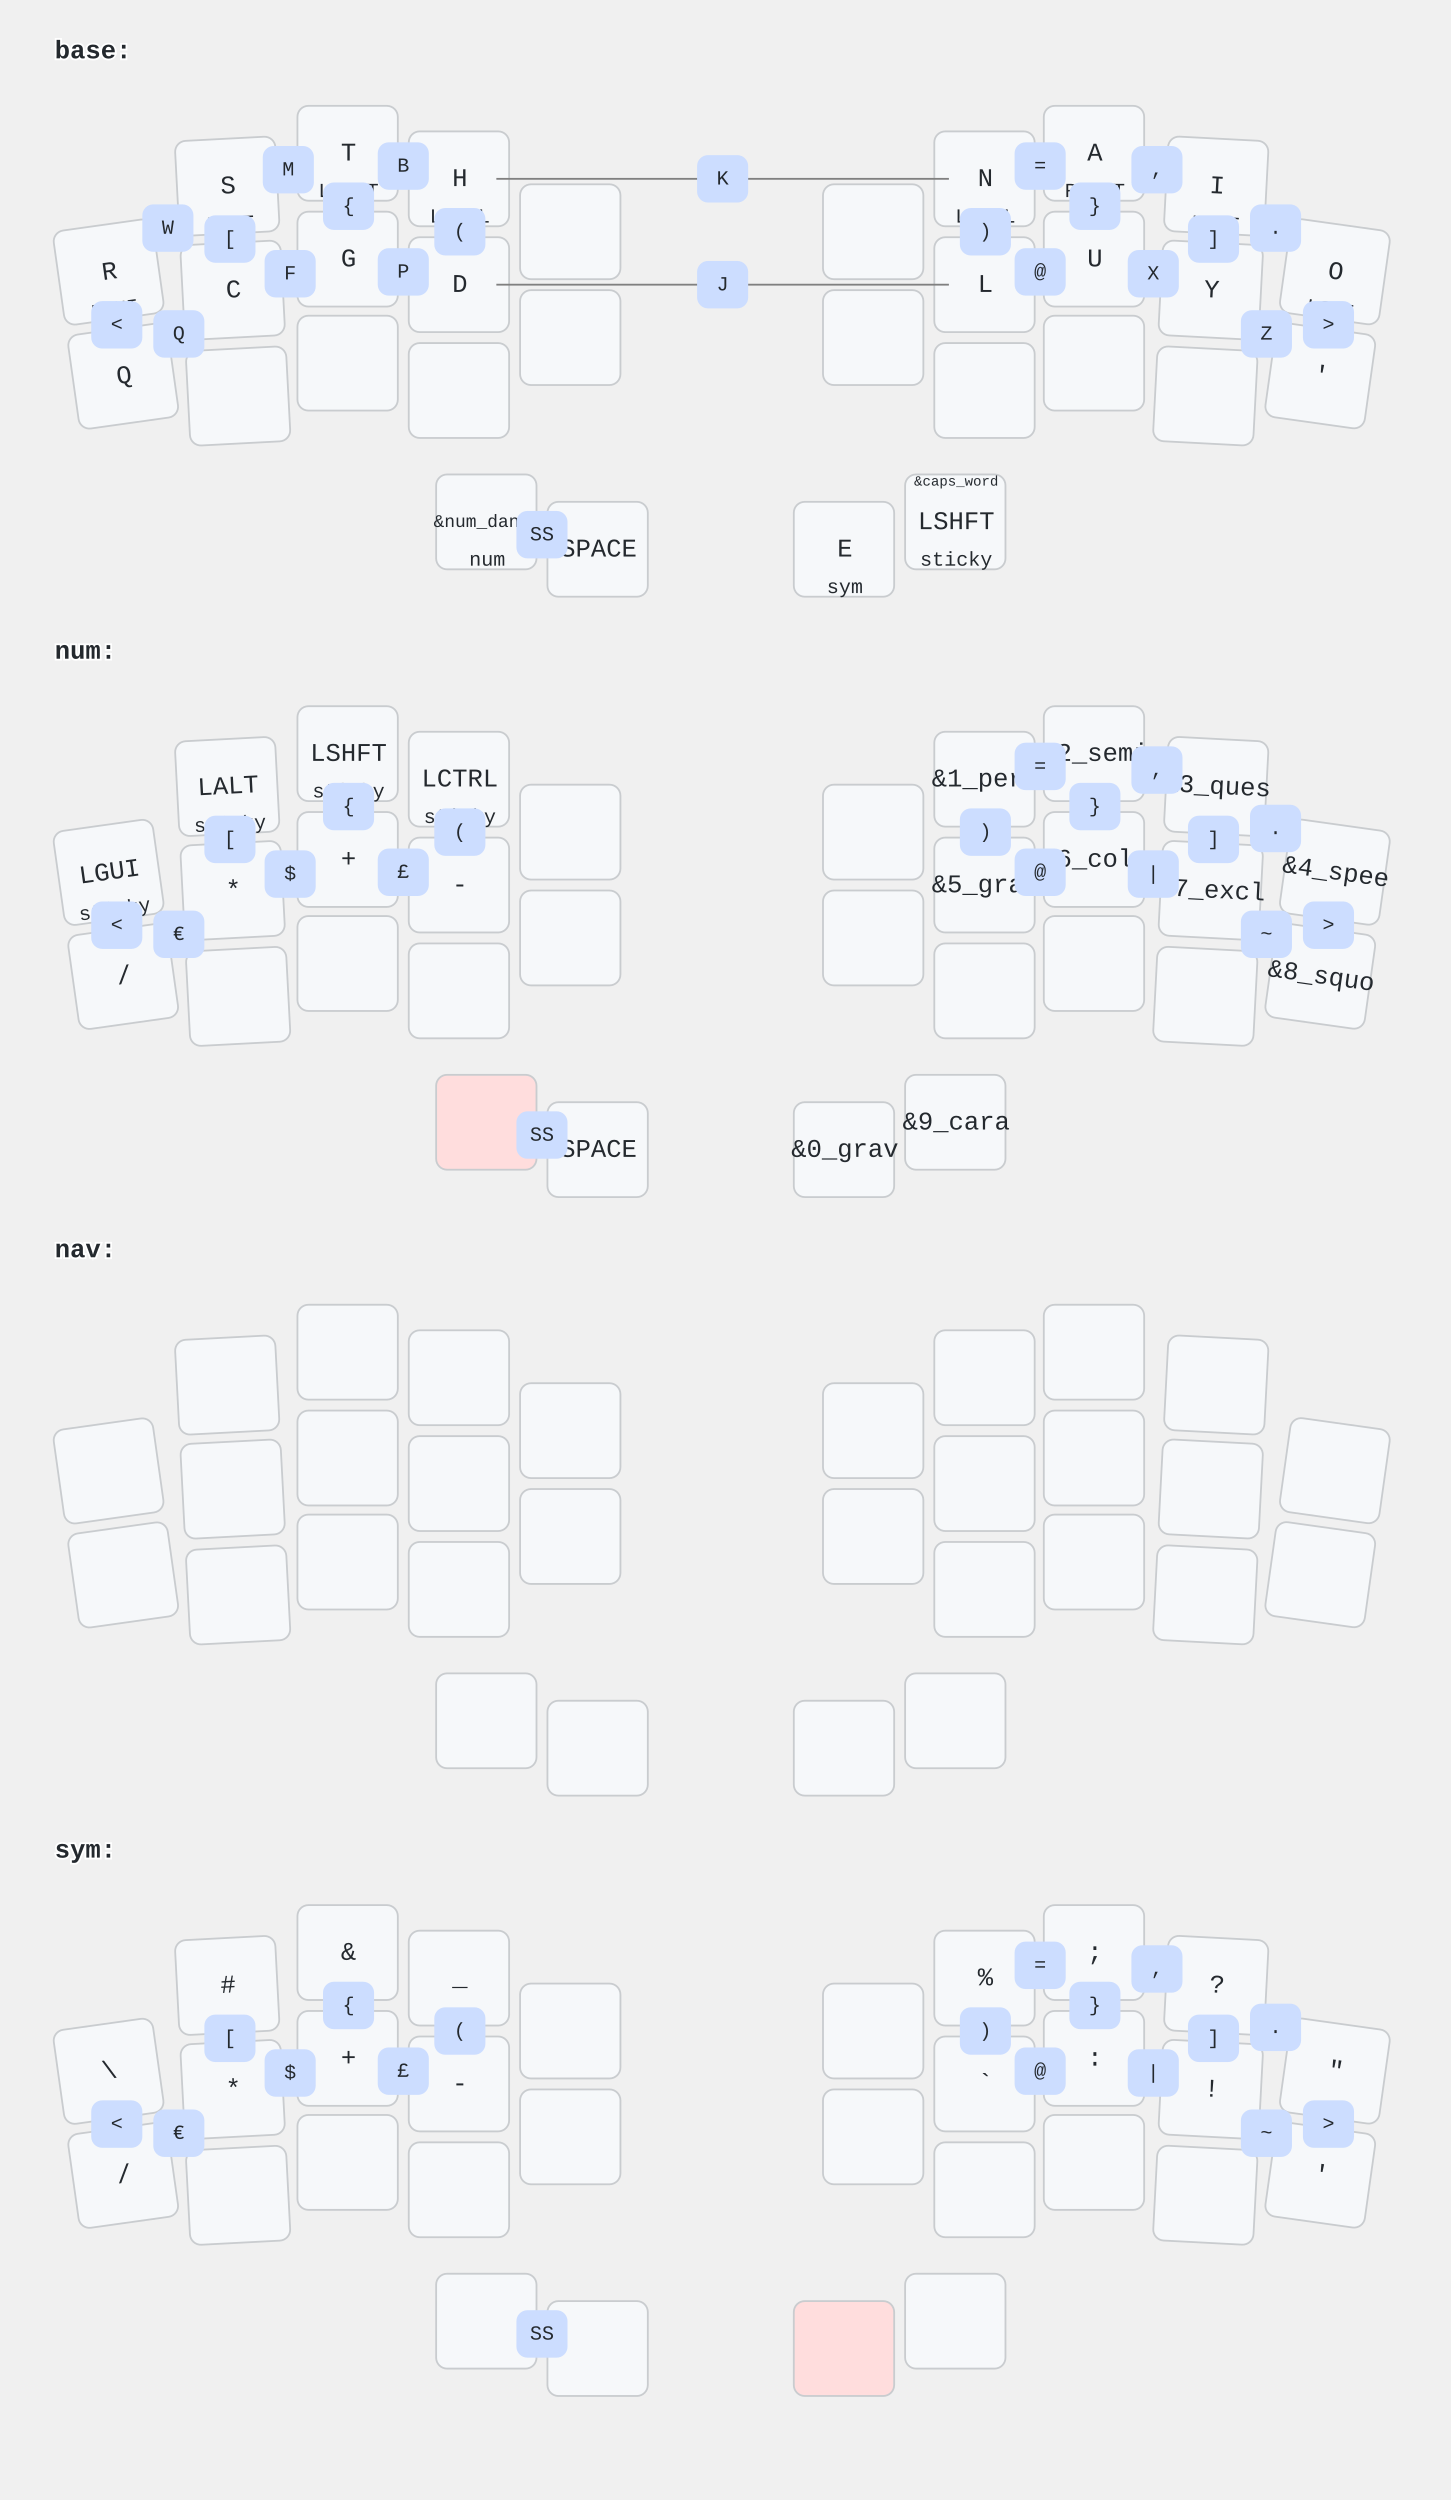
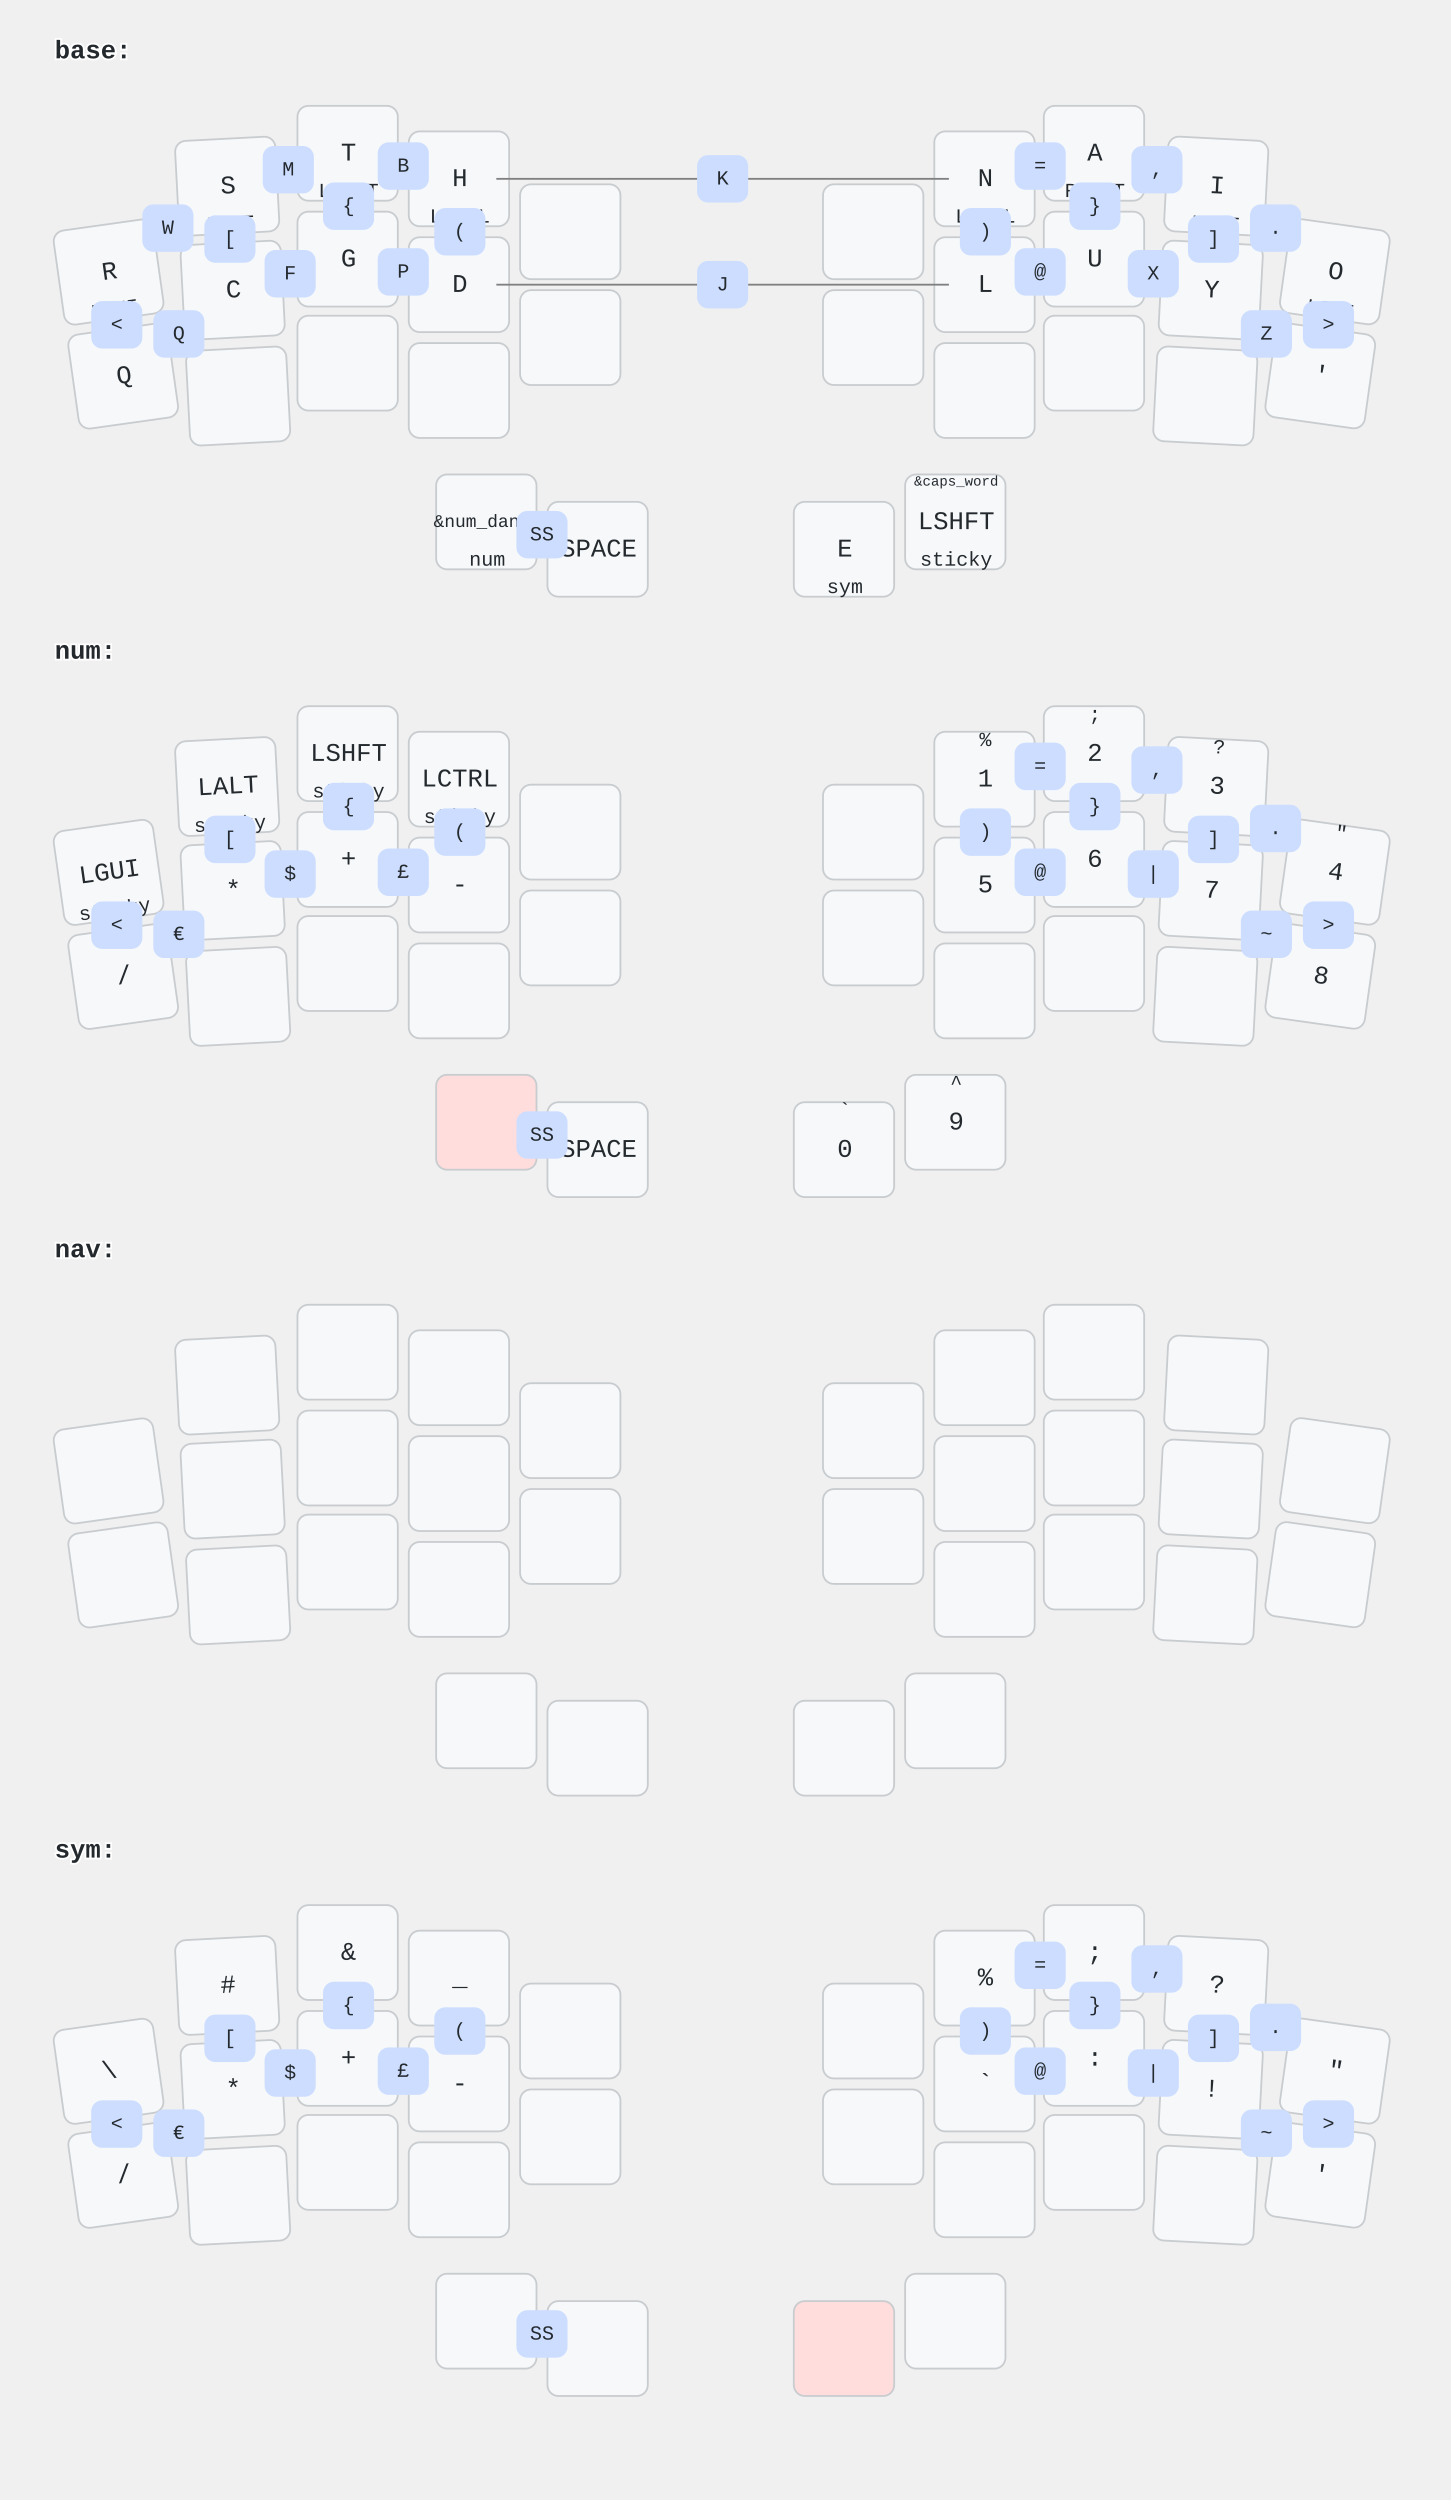
<svg xmlns="http://www.w3.org/2000/svg" width="795" height="1370" viewBox="0 0 795 1370" class="keymap">
  <style>/* inherit t  o force styles through use tags */
svg path {
    fill: inherit;
}

/* font and background color specifications */
svg.keymap {
    font-family: SFMono-Regular,Consolas,Liberation Mono,Menlo,monospace;
    font-size: 14px;
    font-kerning: normal;
    text-rendering: optimizeLegibility;
    fill: #24292e;
}

/* default key styling */
rect.key {
    fill: #f6f8fa;
    stroke: #c9cccf;
    stroke-width: 1;
}

/* default key side styling, only used is draw_key_sides is set */
rect.side {
    filter: brightness(90%);
}

/* color accent for combo boxes */
rect.combo, rect.combo-separate {
    fill: #cdf;
}

/* color accent for held keys */
rect.held, rect.combo.held {
    fill: #fdd;
}

/* color accent for ghost (optional) keys */
rect.ghost, rect.combo.ghost {
    stroke-dasharray: 4, 4;
    stroke-width: 2;
}

text {
    text-anchor: middle;
    dominant-baseline: middle;
}

/* styling for layer labels */
text.label {
    font-weight: bold;
    text-anchor: start;
    stroke: white;
    stroke-width: 2;
    paint-order: stroke;
}

/* styling for combo tap, and key hold/shifted label text */
text.combo, text.hold, text.shifted {
    font-size: 11px;
}

text.hold {
    text-anchor: middle;
    dominant-baseline: auto;
}

text.shifted {
    text-anchor: middle;
    dominant-baseline: hanging;
}

/* styling for hold/shifted label text in combo box */
text.combo.hold, text.combo.shifted {
    font-size: 8px;
}

/* lighter symbol for transparent keys */
text.trans {
    fill: #7b7e81;
}

/* styling for combo dendrons */
path.combo {
    stroke-width: 1;
    stroke: gray;
    fill: none;
}

/* Start Tabler Icons Cleanup */
/* cannot use height/width with glyphs */
.icon-tabler &gt; path {
    fill: inherit;
    stroke: inherit;
    stroke-width: 2;
}
/* hide tabler's default box */
.icon-tabler &gt; path[stroke="none"][fill="none"] {
    visibility: hidden;
}
/* End Tabler Icons Cleanup */
</style>
  <g transform="translate(30, 0)" class="layer-base">
    <text x="0" y="28" class="label">base:</text>
    <g transform="translate(0, 56)">
      <g transform="translate(30, 93) rotate(-8.0)" class="key keypos-0">
        <rect rx="6" ry="6" x="-28" y="-26" width="55" height="52" class="key" />
        <text x="0" y="0" class="key tap">R</text>
        <text x="0" y="24" class="key hold">LGUI</text>
      </g>
      <g transform="translate(95, 46) rotate(-3.0)" class="key keypos-1">
        <rect rx="6" ry="6" x="-28" y="-26" width="55" height="52" class="key" />
        <text x="0" y="0" class="key tap">S</text>
        <text x="0" y="24" class="key hold">LALT</text>
      </g>
      <g transform="translate(161, 28)" class="key keypos-2">
        <rect rx="6" ry="6" x="-28" y="-26" width="55" height="52" class="key" />
        <text x="0" y="0" class="key tap">T</text>
        <text x="0" y="24" class="key hold">LSHFT</text>
      </g>
      <g transform="translate(222, 42)" class="key keypos-3">
        <rect rx="6" ry="6" x="-28" y="-26" width="55" height="52" class="key" />
        <text x="0" y="0" class="key tap">H</text>
        <text x="0" y="24" class="key hold">LCTRL</text>
      </g>
      <g transform="translate(283, 71)" class="key trans keypos-4">
        <rect rx="6" ry="6" x="-28" y="-26" width="55" height="52" class="key trans" />
      </g>
      <g transform="translate(449, 71)" class="key trans keypos-5">
        <rect rx="6" ry="6" x="-28" y="-26" width="55" height="52" class="key trans" />
      </g>
      <g transform="translate(510, 42)" class="key keypos-6">
        <rect rx="6" ry="6" x="-28" y="-26" width="55" height="52" class="key" />
        <text x="0" y="0" class="key tap">N</text>
        <text x="0" y="24" class="key hold">LCTRL</text>
      </g>
      <g transform="translate(570, 28)" class="key keypos-7">
        <rect rx="6" ry="6" x="-28" y="-26" width="55" height="52" class="key" />
        <text x="0" y="0" class="key tap">A</text>
        <text x="0" y="24" class="key hold">RSHFT</text>
      </g>
      <g transform="translate(637, 46) rotate(3.0)" class="key keypos-8">
        <rect rx="6" ry="6" x="-28" y="-26" width="55" height="52" class="key" />
        <text x="0" y="0" class="key tap">I</text>
        <text x="0" y="24" class="key hold">LALT</text>
      </g>
      <g transform="translate(702, 93) rotate(8.0)" class="key keypos-9">
        <rect rx="6" ry="6" x="-28" y="-26" width="55" height="52" class="key" />
        <text x="0" y="0" class="key tap">O</text>
        <text x="0" y="24" class="key hold">LGUI</text>
      </g>
      <g transform="translate(38, 150) rotate(-8.0)" class="key keypos-10">
        <rect rx="6" ry="6" x="-28" y="-26" width="55" height="52" class="key" />
        <text x="0" y="0" class="key tap">Q</text>
      </g>
      <g transform="translate(98, 103) rotate(-3.0)" class="key keypos-11">
        <rect rx="6" ry="6" x="-28" y="-26" width="55" height="52" class="key" />
        <text x="0" y="0" class="key tap">C</text>
      </g>
      <g transform="translate(161, 86)" class="key keypos-12">
        <rect rx="6" ry="6" x="-28" y="-26" width="55" height="52" class="key" />
        <text x="0" y="0" class="key tap">G</text>
      </g>
      <g transform="translate(222, 100)" class="key keypos-13">
        <rect rx="6" ry="6" x="-28" y="-26" width="55" height="52" class="key" />
        <text x="0" y="0" class="key tap">D</text>
      </g>
      <g transform="translate(283, 129)" class="key trans keypos-14">
        <rect rx="6" ry="6" x="-28" y="-26" width="55" height="52" class="key trans" />
      </g>
      <g transform="translate(449, 129)" class="key trans keypos-15">
        <rect rx="6" ry="6" x="-28" y="-26" width="55" height="52" class="key trans" />
      </g>
      <g transform="translate(510, 100)" class="key keypos-16">
        <rect rx="6" ry="6" x="-28" y="-26" width="55" height="52" class="key" />
        <text x="0" y="0" class="key tap">L</text>
      </g>
      <g transform="translate(570, 86)" class="key keypos-17">
        <rect rx="6" ry="6" x="-28" y="-26" width="55" height="52" class="key" />
        <text x="0" y="0" class="key tap">U</text>
      </g>
      <g transform="translate(634, 103) rotate(3.0)" class="key keypos-18">
        <rect rx="6" ry="6" x="-28" y="-26" width="55" height="52" class="key" />
        <text x="0" y="0" class="key tap">Y</text>
      </g>
      <g transform="translate(694, 150) rotate(8.0)" class="key keypos-19">
        <rect rx="6" ry="6" x="-28" y="-26" width="55" height="52" class="key" />
        <text x="0" y="0" class="key tap">'</text>
      </g>
      <g transform="translate(101, 161) rotate(-3.0)" class="key trans keypos-20">
        <rect rx="6" ry="6" x="-28" y="-26" width="55" height="52" class="key trans" />
      </g>
      <g transform="translate(161, 143)" class="key trans keypos-21">
        <rect rx="6" ry="6" x="-28" y="-26" width="55" height="52" class="key trans" />
      </g>
      <g transform="translate(222, 158)" class="key trans keypos-22">
        <rect rx="6" ry="6" x="-28" y="-26" width="55" height="52" class="key trans" />
      </g>
      <g transform="translate(510, 158)" class="key trans keypos-23">
        <rect rx="6" ry="6" x="-28" y="-26" width="55" height="52" class="key trans" />
      </g>
      <g transform="translate(570, 143)" class="key trans keypos-24">
        <rect rx="6" ry="6" x="-28" y="-26" width="55" height="52" class="key trans" />
      </g>
      <g transform="translate(631, 161) rotate(3.0)" class="key trans keypos-25">
        <rect rx="6" ry="6" x="-28" y="-26" width="55" height="52" class="key trans" />
      </g>
      <g transform="translate(237, 230)" class="key keypos-26">
        <rect rx="6" ry="6" x="-28" y="-26" width="55" height="52" class="key" />
        <text x="0" y="0" class="key tap">
          <tspan style="font-size: 70%">&amp;num_dance</tspan>
        </text>
        <text x="0" y="24" class="key hold">num</text>
      </g>
      <g transform="translate(298, 245)" class="key keypos-27">
        <rect rx="6" ry="6" x="-28" y="-26" width="55" height="52" class="key" />
        <text x="0" y="0" class="key tap">SPACE</text>
      </g>
      <g transform="translate(433, 245)" class="key keypos-28">
        <rect rx="6" ry="6" x="-28" y="-26" width="55" height="52" class="key" />
        <text x="0" y="0" class="key tap">E</text>
        <text x="0" y="24" class="key hold">sym</text>
      </g>
      <g transform="translate(494, 230)" class="key keypos-29">
        <rect rx="6" ry="6" x="-28" y="-26" width="55" height="52" class="key" />
        <text x="0" y="0" class="key tap">LSHFT</text>
        <text x="0" y="24" class="key hold">sticky</text>
        <text x="0" y="-24" class="key shifted">
          <tspan style="font-size: 70%">&amp;caps_word</tspan>
        </text>
      </g>
      <g class="combo combopos-0">
        <rect rx="6" ry="6" x="48" y="56" width="28" height="26" class="combo" />
        <text x="62" y="69" class="combo tap">W</text>
      </g>
      <g class="combo combopos-1">
        <rect rx="6" ry="6" x="114" y="24" width="28" height="26" class="combo" />
        <text x="128" y="37" class="combo tap">M</text>
      </g>
      <g class="combo combopos-2">
        <rect rx="6" ry="6" x="177" y="22" width="28" height="26" class="combo" />
        <text x="191" y="35" class="combo tap">B</text>
      </g>
      <g class="combo combopos-3">
        <path d="M366,42 l-124,0" class="combo" />
        <path d="M366,42 l124,0" class="combo" />
        <rect rx="6" ry="6" x="352" y="29" width="28" height="26" class="combo" />
        <text x="366" y="42" class="combo tap">K</text>
      </g>
      <g class="combo combopos-4">
        <rect rx="6" ry="6" x="526" y="22" width="28" height="26" class="combo" />
        <text x="540" y="35" class="combo tap">=</text>
      </g>
      <g class="combo combopos-5">
        <rect rx="6" ry="6" x="590" y="24" width="28" height="26" class="combo" />
        <text x="604" y="37" class="combo tap">,</text>
      </g>
      <g class="combo combopos-6">
        <rect rx="6" ry="6" x="655" y="56" width="28" height="26" class="combo" />
        <text x="669" y="69" class="combo tap">.</text>
      </g>
      <g class="combo combopos-7">
        <rect rx="6" ry="6" x="54" y="114" width="28" height="26" class="combo" />
        <text x="68" y="127" class="combo tap">Q</text>
      </g>
      <g class="combo combopos-8">
        <rect rx="6" ry="6" x="115" y="81" width="28" height="26" class="combo" />
        <text x="129" y="94" class="combo tap">F</text>
      </g>
      <g class="combo combopos-9">
        <rect rx="6" ry="6" x="177" y="80" width="28" height="26" class="combo" />
        <text x="191" y="93" class="combo tap">P</text>
      </g>
      <g class="combo combopos-10">
        <path d="M366,100 l-124,0" class="combo" />
        <path d="M366,100 l124,0" class="combo" />
        <rect rx="6" ry="6" x="352" y="87" width="28" height="26" class="combo" />
        <text x="366" y="100" class="combo tap">J</text>
      </g>
      <g class="combo combopos-11">
        <rect rx="6" ry="6" x="526" y="80" width="28" height="26" class="combo" />
        <text x="540" y="93" class="combo tap">@</text>
      </g>
      <g class="combo combopos-12">
        <rect rx="6" ry="6" x="588" y="81" width="28" height="26" class="combo" />
        <text x="602" y="94" class="combo tap">X</text>
      </g>
      <g class="combo combopos-13">
        <rect rx="6" ry="6" x="650" y="114" width="28" height="26" class="combo" />
        <text x="664" y="127" class="combo tap">Z</text>
      </g>
      <g class="combo combopos-14">
        <rect rx="6" ry="6" x="253" y="224" width="28" height="26" class="combo" />
        <text x="267" y="237" class="combo tap">SS</text>
      </g>
      <g class="combo combopos-15">
        <rect rx="6" ry="6" x="20" y="109" width="28" height="26" class="combo" />
        <text x="34" y="122" class="combo tap">&lt;</text>
      </g>
      <g class="combo combopos-16">
        <rect rx="6" ry="6" x="82" y="62" width="28" height="26" class="combo" />
        <text x="96" y="75" class="combo tap">[</text>
      </g>
      <g class="combo combopos-17">
        <rect rx="6" ry="6" x="147" y="44" width="28" height="26" class="combo" />
        <text x="161" y="57" class="combo tap">{</text>
      </g>
      <g class="combo combopos-18">
        <rect rx="6" ry="6" x="208" y="58" width="28" height="26" class="combo" />
        <text x="222" y="71" class="combo tap">(</text>
      </g>
      <g class="combo combopos-19">
        <rect rx="6" ry="6" x="496" y="58" width="28" height="26" class="combo" />
        <text x="510" y="71" class="combo tap">)</text>
      </g>
      <g class="combo combopos-20">
        <rect rx="6" ry="6" x="556" y="44" width="28" height="26" class="combo" />
        <text x="570" y="57" class="combo tap">}</text>
      </g>
      <g class="combo combopos-21">
        <rect rx="6" ry="6" x="621" y="62" width="28" height="26" class="combo" />
        <text x="635" y="75" class="combo tap">]</text>
      </g>
      <g class="combo combopos-22">
        <rect rx="6" ry="6" x="684" y="109" width="28" height="26" class="combo" />
        <text x="698" y="122" class="combo tap">&gt;</text>
      </g>
    </g>
  </g>
  <g transform="translate(30, 329)" class="layer-num">
    <text x="0" y="28" class="label">num:</text>
    <g transform="translate(0, 56)">
      <g transform="translate(30, 93) rotate(-8.0)" class="key keypos-0">
        <rect rx="6" ry="6" x="-28" y="-26" width="55" height="52" class="key" />
        <text x="0" y="0" class="key tap">LGUI</text>
        <text x="0" y="24" class="key hold">sticky</text>
      </g>
      <g transform="translate(95, 46) rotate(-3.0)" class="key keypos-1">
        <rect rx="6" ry="6" x="-28" y="-26" width="55" height="52" class="key" />
        <text x="0" y="0" class="key tap">LALT</text>
        <text x="0" y="24" class="key hold">sticky</text>
      </g>
      <g transform="translate(161, 28)" class="key keypos-2">
        <rect rx="6" ry="6" x="-28" y="-26" width="55" height="52" class="key" />
        <text x="0" y="0" class="key tap">LSHFT</text>
        <text x="0" y="24" class="key hold">sticky</text>
      </g>
      <g transform="translate(222, 42)" class="key keypos-3">
        <rect rx="6" ry="6" x="-28" y="-26" width="55" height="52" class="key" />
        <text x="0" y="0" class="key tap">LCTRL</text>
        <text x="0" y="24" class="key hold">sticky</text>
      </g>
      <g transform="translate(283, 71)" class="key trans keypos-4">
        <rect rx="6" ry="6" x="-28" y="-26" width="55" height="52" class="key trans" />
      </g>
      <g transform="translate(449, 71)" class="key trans keypos-5">
        <rect rx="6" ry="6" x="-28" y="-26" width="55" height="52" class="key trans" />
      </g>
      <g transform="translate(510, 42)" class="key keypos-6">
        <rect rx="6" ry="6" x="-28" y="-26" width="55" height="52" class="key" />
-         <text x="0" y="0" class="key tap">&amp;1_perc</text>
+         <text x="0" y="0" class="key tap">1</text>
+         <text x="0" y="-24" class="key shifted">%</text>
      </g>
      <g transform="translate(570, 28)" class="key keypos-7">
        <rect rx="6" ry="6" x="-28" y="-26" width="55" height="52" class="key" />
-         <text x="0" y="0" class="key tap">&amp;2_semi</text>
+         <text x="0" y="0" class="key tap">2</text>
+         <text x="0" y="-24" class="key shifted">;</text>
      </g>
      <g transform="translate(637, 46) rotate(3.0)" class="key keypos-8">
        <rect rx="6" ry="6" x="-28" y="-26" width="55" height="52" class="key" />
-         <text x="0" y="0" class="key tap">&amp;3_ques</text>
+         <text x="0" y="0" class="key tap">3</text>
+         <text x="0" y="-24" class="key shifted">?</text>
      </g>
      <g transform="translate(702, 93) rotate(8.0)" class="key keypos-9">
        <rect rx="6" ry="6" x="-28" y="-26" width="55" height="52" class="key" />
-         <text x="0" y="0" class="key tap">&amp;4_spee</text>
+         <text x="0" y="0" class="key tap">4</text>
+         <text x="0" y="-24" class="key shifted">"</text>
      </g>
      <g transform="translate(38, 150) rotate(-8.0)" class="key keypos-10">
        <rect rx="6" ry="6" x="-28" y="-26" width="55" height="52" class="key" />
        <text x="0" y="0" class="key tap">/</text>
        <text x="0" y="-24" class="key shifted">\</text>
      </g>
      <g transform="translate(98, 103) rotate(-3.0)" class="key keypos-11">
        <rect rx="6" ry="6" x="-28" y="-26" width="55" height="52" class="key" />
        <text x="0" y="0" class="key tap">*</text>
        <text x="0" y="-24" class="key shifted">#</text>
      </g>
      <g transform="translate(161, 86)" class="key keypos-12">
        <rect rx="6" ry="6" x="-28" y="-26" width="55" height="52" class="key" />
        <text x="0" y="0" class="key tap">+</text>
        <text x="0" y="-24" class="key shifted">&amp;</text>
      </g>
      <g transform="translate(222, 100)" class="key keypos-13">
        <rect rx="6" ry="6" x="-28" y="-26" width="55" height="52" class="key" />
        <text x="0" y="0" class="key tap">-</text>
        <text x="0" y="-24" class="key shifted">_</text>
      </g>
      <g transform="translate(283, 129)" class="key trans keypos-14">
        <rect rx="6" ry="6" x="-28" y="-26" width="55" height="52" class="key trans" />
      </g>
      <g transform="translate(449, 129)" class="key trans keypos-15">
        <rect rx="6" ry="6" x="-28" y="-26" width="55" height="52" class="key trans" />
      </g>
      <g transform="translate(510, 100)" class="key keypos-16">
        <rect rx="6" ry="6" x="-28" y="-26" width="55" height="52" class="key" />
-         <text x="0" y="0" class="key tap">&amp;5_grav</text>
+         <text x="0" y="0" class="key tap">5</text>
+         <text x="0" y="-24" class="key shifted">`</text>
      </g>
      <g transform="translate(570, 86)" class="key keypos-17">
        <rect rx="6" ry="6" x="-28" y="-26" width="55" height="52" class="key" />
-         <text x="0" y="0" class="key tap">&amp;6_colo</text>
+         <text x="0" y="0" class="key tap">6</text>
+         <text x="0" y="-24" class="key shifted">:</text>
      </g>
      <g transform="translate(634, 103) rotate(3.0)" class="key keypos-18">
        <rect rx="6" ry="6" x="-28" y="-26" width="55" height="52" class="key" />
-         <text x="0" y="0" class="key tap">&amp;7_excl</text>
+         <text x="0" y="0" class="key tap">7</text>
+         <text x="0" y="-24" class="key shifted">!</text>
      </g>
      <g transform="translate(694, 150) rotate(8.0)" class="key keypos-19">
        <rect rx="6" ry="6" x="-28" y="-26" width="55" height="52" class="key" />
-         <text x="0" y="0" class="key tap">&amp;8_squo</text>
+         <text x="0" y="0" class="key tap">8</text>
+         <text x="0" y="-24" class="key shifted">'</text>
      </g>
      <g transform="translate(101, 161) rotate(-3.0)" class="key trans keypos-20">
        <rect rx="6" ry="6" x="-28" y="-26" width="55" height="52" class="key trans" />
      </g>
      <g transform="translate(161, 143)" class="key trans keypos-21">
        <rect rx="6" ry="6" x="-28" y="-26" width="55" height="52" class="key trans" />
      </g>
      <g transform="translate(222, 158)" class="key trans keypos-22">
        <rect rx="6" ry="6" x="-28" y="-26" width="55" height="52" class="key trans" />
      </g>
      <g transform="translate(510, 158)" class="key trans keypos-23">
        <rect rx="6" ry="6" x="-28" y="-26" width="55" height="52" class="key trans" />
      </g>
      <g transform="translate(570, 143)" class="key trans keypos-24">
        <rect rx="6" ry="6" x="-28" y="-26" width="55" height="52" class="key trans" />
      </g>
      <g transform="translate(631, 161) rotate(3.0)" class="key trans keypos-25">
        <rect rx="6" ry="6" x="-28" y="-26" width="55" height="52" class="key trans" />
      </g>
      <g transform="translate(237, 230)" class="key held keypos-26">
        <rect rx="6" ry="6" x="-28" y="-26" width="55" height="52" class="key held" />
      </g>
      <g transform="translate(298, 245)" class="key keypos-27">
        <rect rx="6" ry="6" x="-28" y="-26" width="55" height="52" class="key" />
        <text x="0" y="0" class="key tap">SPACE</text>
      </g>
      <g transform="translate(433, 245)" class="key keypos-28">
        <rect rx="6" ry="6" x="-28" y="-26" width="55" height="52" class="key" />
-         <text x="0" y="0" class="key tap">&amp;0_grav</text>
+         <text x="0" y="0" class="key tap">0</text>
+         <text x="0" y="-24" class="key shifted">`</text>
      </g>
      <g transform="translate(494, 230)" class="key keypos-29">
        <rect rx="6" ry="6" x="-28" y="-26" width="55" height="52" class="key" />
-         <text x="0" y="0" class="key tap">&amp;9_cara</text>
+         <text x="0" y="0" class="key tap">9</text>
+         <text x="0" y="-24" class="key shifted">^</text>
      </g>
      <g class="combo combopos-0">
        <rect rx="6" ry="6" x="526" y="22" width="28" height="26" class="combo" />
        <text x="540" y="35" class="combo tap">=</text>
      </g>
      <g class="combo combopos-1">
        <rect rx="6" ry="6" x="590" y="24" width="28" height="26" class="combo" />
        <text x="604" y="37" class="combo tap">,</text>
      </g>
      <g class="combo combopos-2">
        <rect rx="6" ry="6" x="655" y="56" width="28" height="26" class="combo" />
        <text x="669" y="69" class="combo tap">.</text>
      </g>
      <g class="combo combopos-3">
        <rect rx="6" ry="6" x="526" y="80" width="28" height="26" class="combo" />
        <text x="540" y="93" class="combo tap">@</text>
      </g>
      <g class="combo combopos-4">
        <rect rx="6" ry="6" x="253" y="224" width="28" height="26" class="combo" />
        <text x="267" y="237" class="combo tap">SS</text>
      </g>
      <g class="combo combopos-5">
        <rect rx="6" ry="6" x="20" y="109" width="28" height="26" class="combo" />
        <text x="34" y="122" class="combo tap">&lt;</text>
      </g>
      <g class="combo combopos-6">
        <rect rx="6" ry="6" x="82" y="62" width="28" height="26" class="combo" />
        <text x="96" y="75" class="combo tap">[</text>
      </g>
      <g class="combo combopos-7">
        <rect rx="6" ry="6" x="147" y="44" width="28" height="26" class="combo" />
        <text x="161" y="57" class="combo tap">{</text>
      </g>
      <g class="combo combopos-8">
        <rect rx="6" ry="6" x="208" y="58" width="28" height="26" class="combo" />
        <text x="222" y="71" class="combo tap">(</text>
      </g>
      <g class="combo combopos-9">
        <rect rx="6" ry="6" x="496" y="58" width="28" height="26" class="combo" />
        <text x="510" y="71" class="combo tap">)</text>
      </g>
      <g class="combo combopos-10">
        <rect rx="6" ry="6" x="556" y="44" width="28" height="26" class="combo" />
        <text x="570" y="57" class="combo tap">}</text>
      </g>
      <g class="combo combopos-11">
        <rect rx="6" ry="6" x="621" y="62" width="28" height="26" class="combo" />
        <text x="635" y="75" class="combo tap">]</text>
      </g>
      <g class="combo combopos-12">
        <rect rx="6" ry="6" x="684" y="109" width="28" height="26" class="combo" />
        <text x="698" y="122" class="combo tap">&gt;</text>
      </g>
      <g class="combo combopos-13">
        <rect rx="6" ry="6" x="54" y="114" width="28" height="26" class="combo" />
        <text x="68" y="127" class="combo tap">€</text>
      </g>
      <g class="combo combopos-14">
        <rect rx="6" ry="6" x="115" y="81" width="28" height="26" class="combo" />
        <text x="129" y="94" class="combo tap">$</text>
      </g>
      <g class="combo combopos-15">
        <rect rx="6" ry="6" x="177" y="80" width="28" height="26" class="combo" />
        <text x="191" y="93" class="combo tap">£</text>
      </g>
      <g class="combo combopos-16">
        <rect rx="6" ry="6" x="588" y="81" width="28" height="26" class="combo" />
        <text x="602" y="94" class="combo tap">|</text>
      </g>
      <g class="combo combopos-17">
        <rect rx="6" ry="6" x="650" y="114" width="28" height="26" class="combo" />
        <text x="664" y="127" class="combo tap">~</text>
      </g>
    </g>
  </g>
  <g transform="translate(30, 657)" class="layer-nav">
    <text x="0" y="28" class="label">nav:</text>
    <g transform="translate(0, 56)">
      <g transform="translate(30, 93) rotate(-8.0)" class="key trans keypos-0">
        <rect rx="6" ry="6" x="-28" y="-26" width="55" height="52" class="key trans" />
      </g>
      <g transform="translate(95, 46) rotate(-3.0)" class="key trans keypos-1">
        <rect rx="6" ry="6" x="-28" y="-26" width="55" height="52" class="key trans" />
      </g>
      <g transform="translate(161, 28)" class="key trans keypos-2">
        <rect rx="6" ry="6" x="-28" y="-26" width="55" height="52" class="key trans" />
      </g>
      <g transform="translate(222, 42)" class="key trans keypos-3">
        <rect rx="6" ry="6" x="-28" y="-26" width="55" height="52" class="key trans" />
      </g>
      <g transform="translate(283, 71)" class="key trans keypos-4">
        <rect rx="6" ry="6" x="-28" y="-26" width="55" height="52" class="key trans" />
      </g>
      <g transform="translate(449, 71)" class="key trans keypos-5">
        <rect rx="6" ry="6" x="-28" y="-26" width="55" height="52" class="key trans" />
      </g>
      <g transform="translate(510, 42)" class="key trans keypos-6">
        <rect rx="6" ry="6" x="-28" y="-26" width="55" height="52" class="key trans" />
      </g>
      <g transform="translate(570, 28)" class="key trans keypos-7">
        <rect rx="6" ry="6" x="-28" y="-26" width="55" height="52" class="key trans" />
      </g>
      <g transform="translate(637, 46) rotate(3.0)" class="key trans keypos-8">
        <rect rx="6" ry="6" x="-28" y="-26" width="55" height="52" class="key trans" />
      </g>
      <g transform="translate(702, 93) rotate(8.0)" class="key trans keypos-9">
        <rect rx="6" ry="6" x="-28" y="-26" width="55" height="52" class="key trans" />
      </g>
      <g transform="translate(38, 150) rotate(-8.0)" class="key trans keypos-10">
        <rect rx="6" ry="6" x="-28" y="-26" width="55" height="52" class="key trans" />
      </g>
      <g transform="translate(98, 103) rotate(-3.0)" class="key trans keypos-11">
        <rect rx="6" ry="6" x="-28" y="-26" width="55" height="52" class="key trans" />
      </g>
      <g transform="translate(161, 86)" class="key trans keypos-12">
        <rect rx="6" ry="6" x="-28" y="-26" width="55" height="52" class="key trans" />
      </g>
      <g transform="translate(222, 100)" class="key trans keypos-13">
        <rect rx="6" ry="6" x="-28" y="-26" width="55" height="52" class="key trans" />
      </g>
      <g transform="translate(283, 129)" class="key trans keypos-14">
        <rect rx="6" ry="6" x="-28" y="-26" width="55" height="52" class="key trans" />
      </g>
      <g transform="translate(449, 129)" class="key trans keypos-15">
        <rect rx="6" ry="6" x="-28" y="-26" width="55" height="52" class="key trans" />
      </g>
      <g transform="translate(510, 100)" class="key trans keypos-16">
        <rect rx="6" ry="6" x="-28" y="-26" width="55" height="52" class="key trans" />
      </g>
      <g transform="translate(570, 86)" class="key trans keypos-17">
        <rect rx="6" ry="6" x="-28" y="-26" width="55" height="52" class="key trans" />
      </g>
      <g transform="translate(634, 103) rotate(3.0)" class="key trans keypos-18">
        <rect rx="6" ry="6" x="-28" y="-26" width="55" height="52" class="key trans" />
      </g>
      <g transform="translate(694, 150) rotate(8.0)" class="key trans keypos-19">
        <rect rx="6" ry="6" x="-28" y="-26" width="55" height="52" class="key trans" />
      </g>
      <g transform="translate(101, 161) rotate(-3.0)" class="key trans keypos-20">
        <rect rx="6" ry="6" x="-28" y="-26" width="55" height="52" class="key trans" />
      </g>
      <g transform="translate(161, 143)" class="key trans keypos-21">
        <rect rx="6" ry="6" x="-28" y="-26" width="55" height="52" class="key trans" />
      </g>
      <g transform="translate(222, 158)" class="key trans keypos-22">
        <rect rx="6" ry="6" x="-28" y="-26" width="55" height="52" class="key trans" />
      </g>
      <g transform="translate(510, 158)" class="key trans keypos-23">
        <rect rx="6" ry="6" x="-28" y="-26" width="55" height="52" class="key trans" />
      </g>
      <g transform="translate(570, 143)" class="key trans keypos-24">
        <rect rx="6" ry="6" x="-28" y="-26" width="55" height="52" class="key trans" />
      </g>
      <g transform="translate(631, 161) rotate(3.0)" class="key trans keypos-25">
        <rect rx="6" ry="6" x="-28" y="-26" width="55" height="52" class="key trans" />
      </g>
      <g transform="translate(237, 230)" class="key trans keypos-26">
        <rect rx="6" ry="6" x="-28" y="-26" width="55" height="52" class="key trans" />
      </g>
      <g transform="translate(298, 245)" class="key trans keypos-27">
        <rect rx="6" ry="6" x="-28" y="-26" width="55" height="52" class="key trans" />
      </g>
      <g transform="translate(433, 245)" class="key trans keypos-28">
        <rect rx="6" ry="6" x="-28" y="-26" width="55" height="52" class="key trans" />
      </g>
      <g transform="translate(494, 230)" class="key trans keypos-29">
        <rect rx="6" ry="6" x="-28" y="-26" width="55" height="52" class="key trans" />
      </g>
    </g>
  </g>
  <g transform="translate(30, 986)" class="layer-sym">
    <text x="0" y="28" class="label">sym:</text>
    <g transform="translate(0, 56)">
      <g transform="translate(30, 93) rotate(-8.0)" class="key keypos-0">
        <rect rx="6" ry="6" x="-28" y="-26" width="55" height="52" class="key" />
        <text x="0" y="0" class="key tap">\</text>
      </g>
      <g transform="translate(95, 46) rotate(-3.0)" class="key keypos-1">
        <rect rx="6" ry="6" x="-28" y="-26" width="55" height="52" class="key" />
        <text x="0" y="0" class="key tap">#</text>
      </g>
      <g transform="translate(161, 28)" class="key keypos-2">
        <rect rx="6" ry="6" x="-28" y="-26" width="55" height="52" class="key" />
        <text x="0" y="0" class="key tap">&amp;</text>
      </g>
      <g transform="translate(222, 42)" class="key keypos-3">
        <rect rx="6" ry="6" x="-28" y="-26" width="55" height="52" class="key" />
        <text x="0" y="0" class="key tap">_</text>
      </g>
      <g transform="translate(283, 71)" class="key trans keypos-4">
        <rect rx="6" ry="6" x="-28" y="-26" width="55" height="52" class="key trans" />
      </g>
      <g transform="translate(449, 71)" class="key trans keypos-5">
        <rect rx="6" ry="6" x="-28" y="-26" width="55" height="52" class="key trans" />
      </g>
      <g transform="translate(510, 42)" class="key keypos-6">
        <rect rx="6" ry="6" x="-28" y="-26" width="55" height="52" class="key" />
        <text x="0" y="0" class="key tap">%</text>
      </g>
      <g transform="translate(570, 28)" class="key keypos-7">
        <rect rx="6" ry="6" x="-28" y="-26" width="55" height="52" class="key" />
        <text x="0" y="0" class="key tap">;</text>
      </g>
      <g transform="translate(637, 46) rotate(3.0)" class="key keypos-8">
        <rect rx="6" ry="6" x="-28" y="-26" width="55" height="52" class="key" />
        <text x="0" y="0" class="key tap">?</text>
      </g>
      <g transform="translate(702, 93) rotate(8.0)" class="key keypos-9">
        <rect rx="6" ry="6" x="-28" y="-26" width="55" height="52" class="key" />
        <text x="0" y="0" class="key tap">"</text>
      </g>
      <g transform="translate(38, 150) rotate(-8.0)" class="key keypos-10">
        <rect rx="6" ry="6" x="-28" y="-26" width="55" height="52" class="key" />
        <text x="0" y="0" class="key tap">/</text>
      </g>
      <g transform="translate(98, 103) rotate(-3.0)" class="key keypos-11">
        <rect rx="6" ry="6" x="-28" y="-26" width="55" height="52" class="key" />
        <text x="0" y="0" class="key tap">*</text>
      </g>
      <g transform="translate(161, 86)" class="key keypos-12">
        <rect rx="6" ry="6" x="-28" y="-26" width="55" height="52" class="key" />
        <text x="0" y="0" class="key tap">+</text>
      </g>
      <g transform="translate(222, 100)" class="key keypos-13">
        <rect rx="6" ry="6" x="-28" y="-26" width="55" height="52" class="key" />
        <text x="0" y="0" class="key tap">-</text>
      </g>
      <g transform="translate(283, 129)" class="key trans keypos-14">
        <rect rx="6" ry="6" x="-28" y="-26" width="55" height="52" class="key trans" />
      </g>
      <g transform="translate(449, 129)" class="key trans keypos-15">
        <rect rx="6" ry="6" x="-28" y="-26" width="55" height="52" class="key trans" />
      </g>
      <g transform="translate(510, 100)" class="key keypos-16">
        <rect rx="6" ry="6" x="-28" y="-26" width="55" height="52" class="key" />
        <text x="0" y="0" class="key tap">`</text>
      </g>
      <g transform="translate(570, 86)" class="key keypos-17">
        <rect rx="6" ry="6" x="-28" y="-26" width="55" height="52" class="key" />
        <text x="0" y="0" class="key tap">:</text>
      </g>
      <g transform="translate(634, 103) rotate(3.0)" class="key keypos-18">
        <rect rx="6" ry="6" x="-28" y="-26" width="55" height="52" class="key" />
        <text x="0" y="0" class="key tap">!</text>
      </g>
      <g transform="translate(694, 150) rotate(8.0)" class="key keypos-19">
        <rect rx="6" ry="6" x="-28" y="-26" width="55" height="52" class="key" />
        <text x="0" y="0" class="key tap">'</text>
      </g>
      <g transform="translate(101, 161) rotate(-3.0)" class="key trans keypos-20">
        <rect rx="6" ry="6" x="-28" y="-26" width="55" height="52" class="key trans" />
      </g>
      <g transform="translate(161, 143)" class="key trans keypos-21">
        <rect rx="6" ry="6" x="-28" y="-26" width="55" height="52" class="key trans" />
      </g>
      <g transform="translate(222, 158)" class="key trans keypos-22">
        <rect rx="6" ry="6" x="-28" y="-26" width="55" height="52" class="key trans" />
      </g>
      <g transform="translate(510, 158)" class="key trans keypos-23">
        <rect rx="6" ry="6" x="-28" y="-26" width="55" height="52" class="key trans" />
      </g>
      <g transform="translate(570, 143)" class="key trans keypos-24">
        <rect rx="6" ry="6" x="-28" y="-26" width="55" height="52" class="key trans" />
      </g>
      <g transform="translate(631, 161) rotate(3.0)" class="key trans keypos-25">
        <rect rx="6" ry="6" x="-28" y="-26" width="55" height="52" class="key trans" />
      </g>
      <g transform="translate(237, 230)" class="key trans keypos-26">
        <rect rx="6" ry="6" x="-28" y="-26" width="55" height="52" class="key trans" />
      </g>
      <g transform="translate(298, 245)" class="key trans keypos-27">
        <rect rx="6" ry="6" x="-28" y="-26" width="55" height="52" class="key trans" />
      </g>
      <g transform="translate(433, 245)" class="key held keypos-28">
        <rect rx="6" ry="6" x="-28" y="-26" width="55" height="52" class="key held" />
      </g>
      <g transform="translate(494, 230)" class="key trans keypos-29">
        <rect rx="6" ry="6" x="-28" y="-26" width="55" height="52" class="key trans" />
      </g>
      <g class="combo combopos-0">
        <rect rx="6" ry="6" x="526" y="22" width="28" height="26" class="combo" />
        <text x="540" y="35" class="combo tap">=</text>
      </g>
      <g class="combo combopos-1">
        <rect rx="6" ry="6" x="590" y="24" width="28" height="26" class="combo" />
        <text x="604" y="37" class="combo tap">,</text>
      </g>
      <g class="combo combopos-2">
        <rect rx="6" ry="6" x="655" y="56" width="28" height="26" class="combo" />
        <text x="669" y="69" class="combo tap">.</text>
      </g>
      <g class="combo combopos-3">
        <rect rx="6" ry="6" x="526" y="80" width="28" height="26" class="combo" />
        <text x="540" y="93" class="combo tap">@</text>
      </g>
      <g class="combo combopos-4">
        <rect rx="6" ry="6" x="253" y="224" width="28" height="26" class="combo" />
        <text x="267" y="237" class="combo tap">SS</text>
      </g>
      <g class="combo combopos-5">
        <rect rx="6" ry="6" x="20" y="109" width="28" height="26" class="combo" />
        <text x="34" y="122" class="combo tap">&lt;</text>
      </g>
      <g class="combo combopos-6">
        <rect rx="6" ry="6" x="82" y="62" width="28" height="26" class="combo" />
        <text x="96" y="75" class="combo tap">[</text>
      </g>
      <g class="combo combopos-7">
        <rect rx="6" ry="6" x="147" y="44" width="28" height="26" class="combo" />
        <text x="161" y="57" class="combo tap">{</text>
      </g>
      <g class="combo combopos-8">
        <rect rx="6" ry="6" x="208" y="58" width="28" height="26" class="combo" />
        <text x="222" y="71" class="combo tap">(</text>
      </g>
      <g class="combo combopos-9">
        <rect rx="6" ry="6" x="496" y="58" width="28" height="26" class="combo" />
        <text x="510" y="71" class="combo tap">)</text>
      </g>
      <g class="combo combopos-10">
        <rect rx="6" ry="6" x="556" y="44" width="28" height="26" class="combo" />
        <text x="570" y="57" class="combo tap">}</text>
      </g>
      <g class="combo combopos-11">
        <rect rx="6" ry="6" x="621" y="62" width="28" height="26" class="combo" />
        <text x="635" y="75" class="combo tap">]</text>
      </g>
      <g class="combo combopos-12">
        <rect rx="6" ry="6" x="684" y="109" width="28" height="26" class="combo" />
        <text x="698" y="122" class="combo tap">&gt;</text>
      </g>
      <g class="combo combopos-13">
        <rect rx="6" ry="6" x="54" y="114" width="28" height="26" class="combo" />
        <text x="68" y="127" class="combo tap">€</text>
      </g>
      <g class="combo combopos-14">
        <rect rx="6" ry="6" x="115" y="81" width="28" height="26" class="combo" />
        <text x="129" y="94" class="combo tap">$</text>
      </g>
      <g class="combo combopos-15">
        <rect rx="6" ry="6" x="177" y="80" width="28" height="26" class="combo" />
        <text x="191" y="93" class="combo tap">£</text>
      </g>
      <g class="combo combopos-16">
        <rect rx="6" ry="6" x="588" y="81" width="28" height="26" class="combo" />
        <text x="602" y="94" class="combo tap">|</text>
      </g>
      <g class="combo combopos-17">
        <rect rx="6" ry="6" x="650" y="114" width="28" height="26" class="combo" />
        <text x="664" y="127" class="combo tap">~</text>
      </g>
    </g>
  </g>
</svg>
